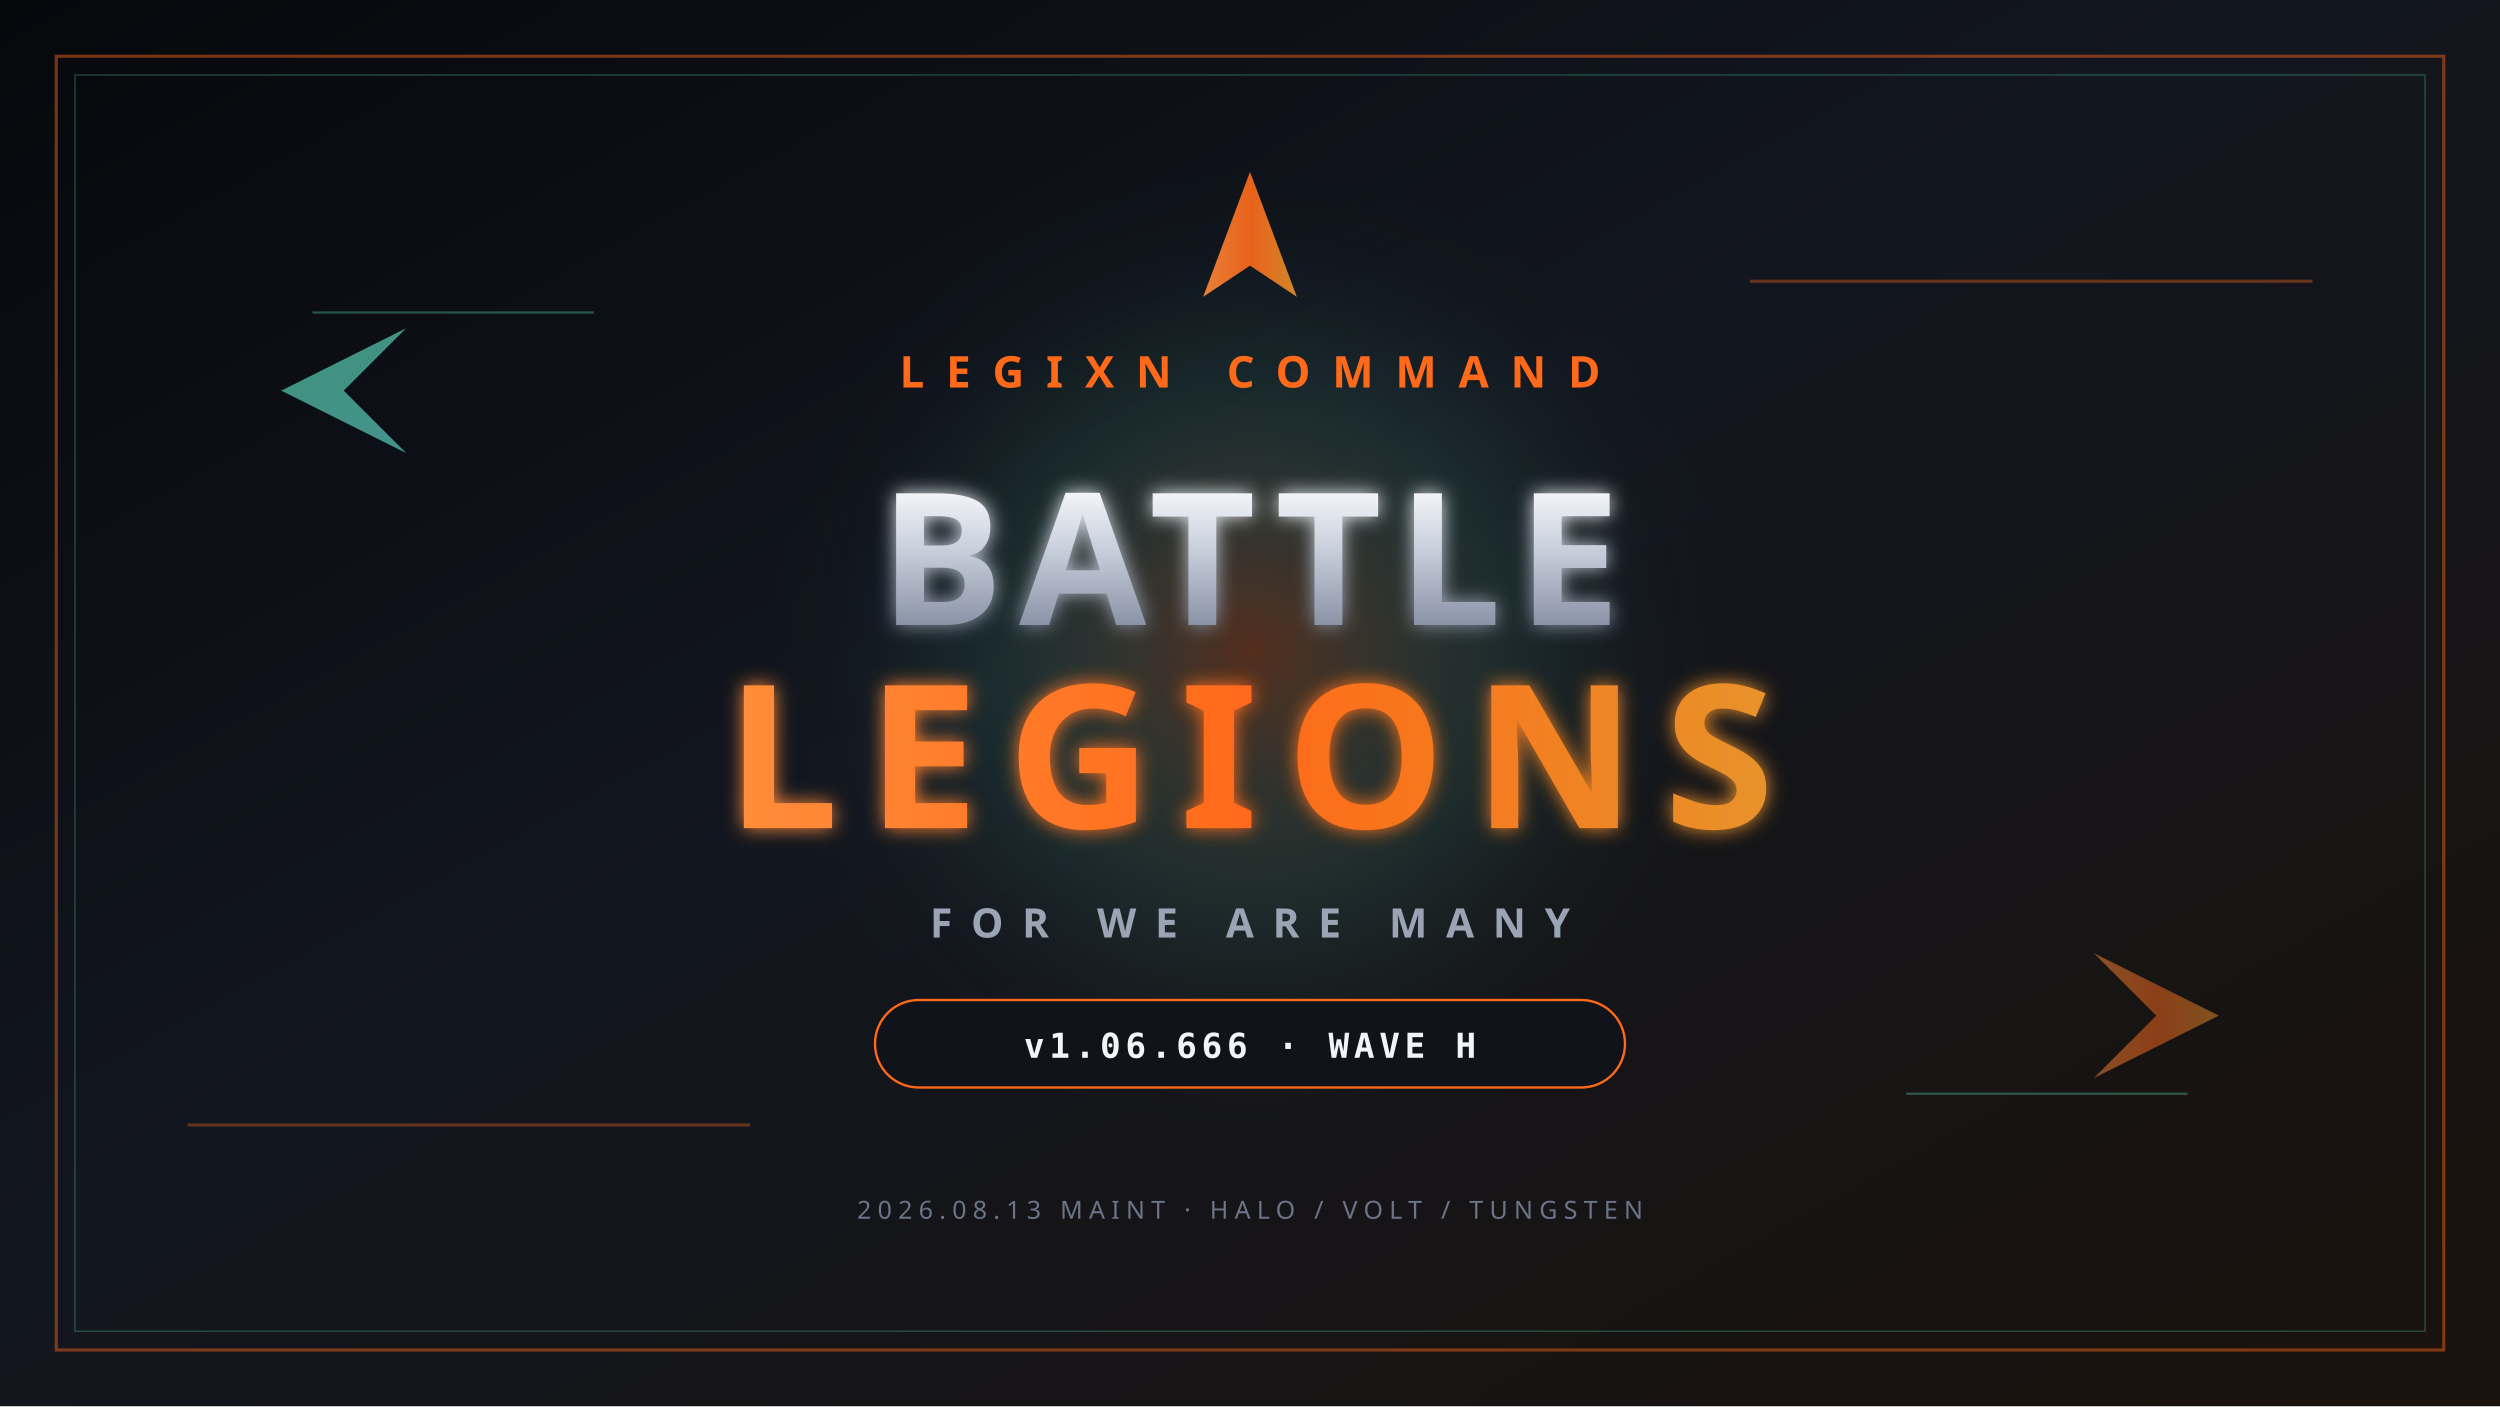
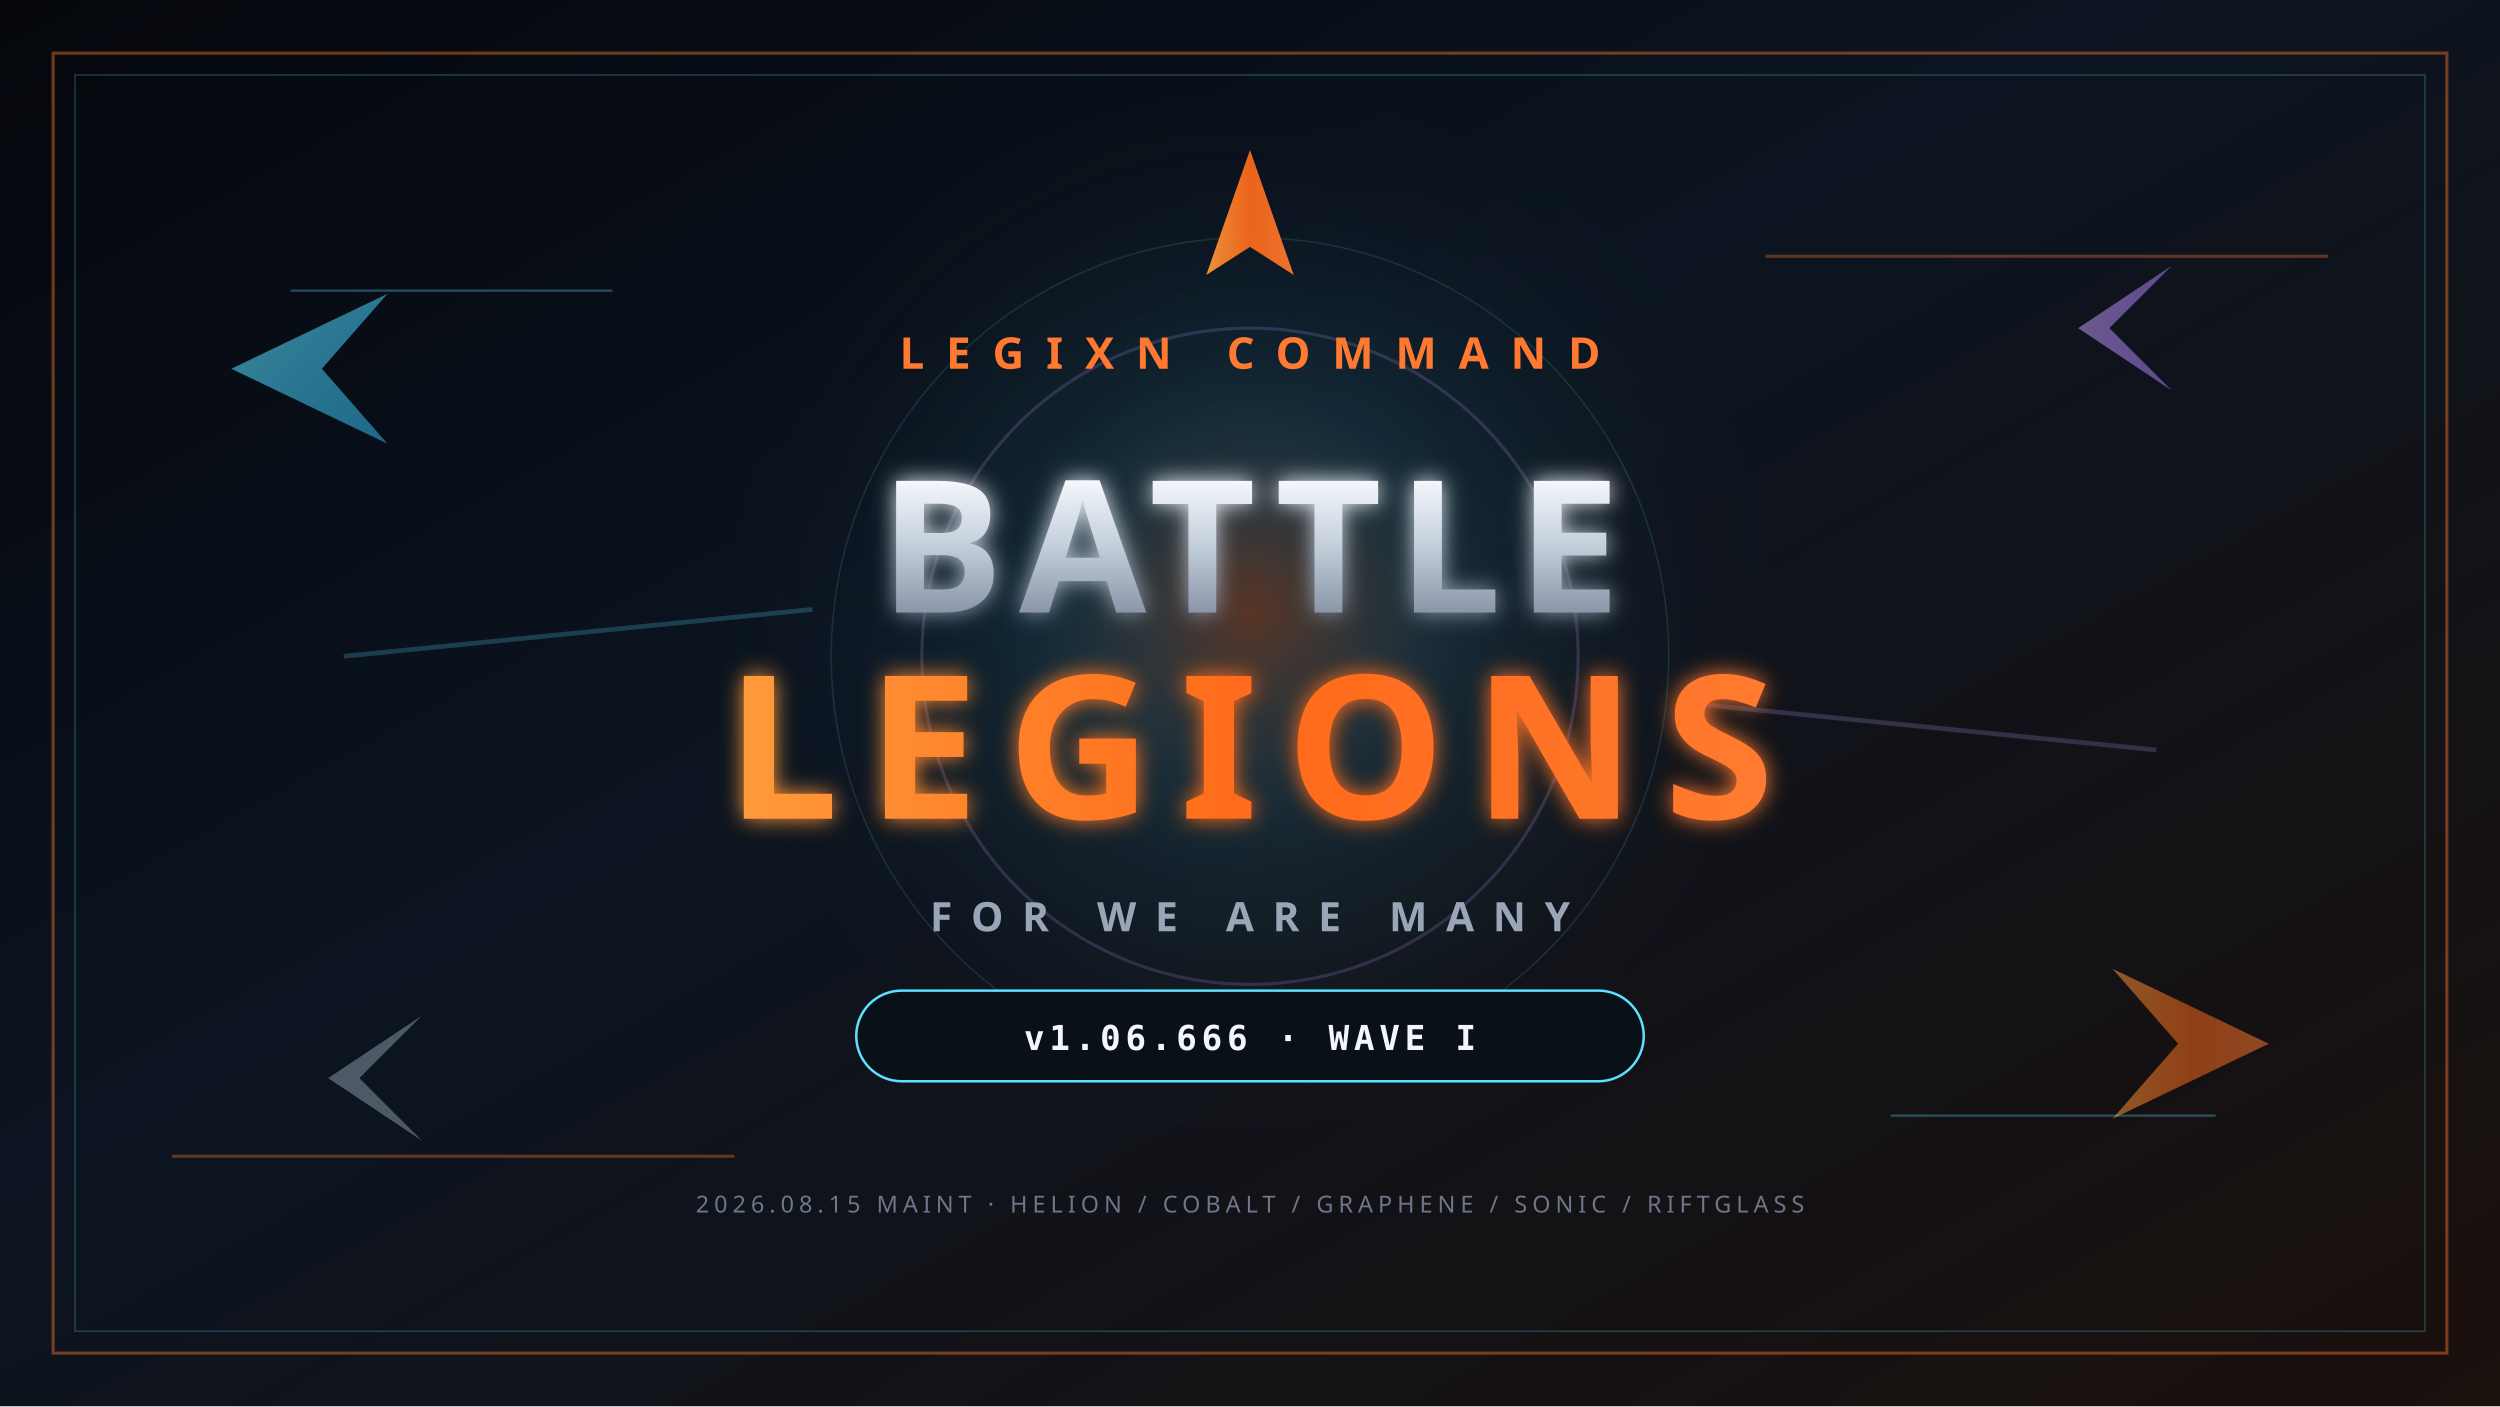
- <svg xmlns="http://www.w3.org/2000/svg" viewBox="0 0 1600 900" role="img" aria-label="Battle Legions v1.06.666">
+ <svg xmlns="http://www.w3.org/2000/svg" viewBox="0 0 1600 900" role="img" aria-label="Battle Legions v1.06.666 Wave I">
  <defs>
    <linearGradient id="bg" x1="0" y1="0" x2="1" y2="1">
-       <stop offset="0%" stop-color="#07080c" />
-       <stop offset="45%" stop-color="#12161f" />
-       <stop offset="100%" stop-color="#1a120c" />
+       <stop offset="0%" stop-color="#05070c" />
+       <stop offset="42%" stop-color="#0b1420" />
+       <stop offset="100%" stop-color="#1a100c" />
    </linearGradient>
    <linearGradient id="steel" x1="0" y1="0" x2="0" y2="1">
-       <stop offset="0%" stop-color="#f2f4f8" />
-       <stop offset="42%" stop-color="#c8d0dc" />
-       <stop offset="100%" stop-color="#8a93a6" />
+       <stop offset="0%" stop-color="#f4f7fb" />
+       <stop offset="48%" stop-color="#c5d0dc" />
+       <stop offset="100%" stop-color="#8a96a8" />
    </linearGradient>
-     <linearGradient id="blaze" x1="0" y1="0" x2="1" y2="0">
-       <stop offset="0%" stop-color="#ff8c3a" />
+     <linearGradient id="helion" x1="0" y1="0" x2="1" y2="0">
+       <stop offset="0%" stop-color="#ff9a3a" />
      <stop offset="50%" stop-color="#ff6a1a" />
-       <stop offset="100%" stop-color="#e8922a" />
+       <stop offset="100%" stop-color="#ff7a30" />
    </linearGradient>
-     <linearGradient id="volt" x1="0" y1="0" x2="1" y2="1">
-       <stop offset="0%" stop-color="#6cffd0" />
-       <stop offset="100%" stop-color="#70fff0" />
+     <linearGradient id="cobalt" x1="0" y1="0" x2="1" y2="1">
+       <stop offset="0%" stop-color="#5ee0ff" />
+       <stop offset="100%" stop-color="#2aa8d8" />
    </linearGradient>
-     <radialGradient id="halo" cx="50%" cy="48%" r="48%">
-       <stop offset="0%" stop-color="#ff6a1a" stop-opacity="0.28" />
-       <stop offset="55%" stop-color="#6cffd0" stop-opacity="0.08" />
-       <stop offset="100%" stop-color="#07080c" stop-opacity="0" />
+     <linearGradient id="sonic" x1="0" y1="0" x2="1" y2="0">
+       <stop offset="0%" stop-color="#c8a0ff" />
+       <stop offset="100%" stop-color="#b080ff" />
+     </linearGradient>
+     <radialGradient id="corona" cx="50%" cy="46%" r="50%">
+       <stop offset="0%" stop-color="#ff7a30" stop-opacity="0.32" />
+       <stop offset="38%" stop-color="#5ee0ff" stop-opacity="0.10" />
+       <stop offset="100%" stop-color="#05070c" stop-opacity="0" />
    </radialGradient>
    <filter id="glow" x="-20%" y="-40%" width="140%" height="180%">
-       <feGaussianBlur stdDeviation="6" result="b" />
+       <feGaussianBlur stdDeviation="7" result="b" />
      <feMerge>
        <feMergeNode in="b" />
        <feMergeNode in="SourceGraphic" />
      </feMerge>
    </filter>
  </defs>
  <rect width="1600" height="900" fill="url(#bg)" />
-   <rect x="36" y="36" width="1528" height="828" fill="none" stroke="#ff6a1a" stroke-opacity="0.45" stroke-width="2" />
-   <rect x="48" y="48" width="1504" height="804" fill="none" stroke="#6cffd0" stroke-opacity="0.22" stroke-width="1" />
-   <circle cx="800" cy="430" r="340" fill="url(#halo)" />
-   <polygon points="800,110 830,190 800,170 770,190" fill="url(#blaze)" opacity="0.9" />
-   <path d="M180 250 L260 210 L220 250 L260 290 Z" fill="url(#volt)" opacity="0.55" />
-   <path d="M1420 650 L1340 690 L1380 650 L1340 610 Z" fill="url(#blaze)" opacity="0.5" />
-   <path d="M120 720 H480 M1120 180 H1480" stroke="#ff6a1a" stroke-opacity="0.35" stroke-width="2" />
-   <path d="M200 200 H380 M1220 700 H1400" stroke="#6cffd0" stroke-opacity="0.28" stroke-width="1.5" />
-   <text x="800" y="248" text-anchor="middle" fill="#ff6a1a" font-family="Segoe UI, system-ui, sans-serif" font-size="28" letter-spacing="14" font-weight="700">LEGIXN COMMAND</text>
-   <text x="800" y="400" text-anchor="middle" fill="url(#steel)" font-family="Segoe UI, system-ui, sans-serif" font-size="118" letter-spacing="10" font-weight="800" filter="url(#glow)">BATTLE</text>
-   <text x="800" y="530" text-anchor="middle" fill="url(#blaze)" font-family="Segoe UI, system-ui, sans-serif" font-size="128" letter-spacing="18" font-weight="800" filter="url(#glow)">LEGIONS</text>
-   <text x="800" y="600" text-anchor="middle" fill="#9aa4b5" font-family="Segoe UI, system-ui, sans-serif" font-size="26" letter-spacing="12" font-weight="600">FOR WE ARE MANY</text>
-   <rect x="560" y="640" width="480" height="56" rx="28" fill="#10131a" stroke="#ff6a1a" stroke-width="1.5" />
-   <text x="800" y="677" text-anchor="middle" fill="#f2f4f8" font-family="ui-monospace, SF Mono, Menlo, Consolas, monospace" font-size="22" letter-spacing="3" font-weight="700">v1.06.666  ·  WAVE H</text>
-   <text x="800" y="780" text-anchor="middle" fill="#6b7488" font-family="Segoe UI, system-ui, sans-serif" font-size="16" letter-spacing="4">2026.08.13 MAINT  ·  HALO / VOLT / TUNGSTEN</text>
+   <rect x="34" y="34" width="1532" height="832" fill="none" stroke="#ff7a30" stroke-opacity="0.42" stroke-width="2" />
+   <rect x="48" y="48" width="1504" height="804" fill="none" stroke="#5ee0ff" stroke-opacity="0.24" stroke-width="1" />
+   <circle cx="800" cy="420" r="360" fill="url(#corona)" />
+   <circle cx="800" cy="420" r="210" fill="none" stroke="#c8a0ff" stroke-opacity="0.18" stroke-width="2" />
+   <circle cx="800" cy="420" r="268" fill="none" stroke="#70ffe8" stroke-opacity="0.12" stroke-width="1" />
+   <polygon points="800,96 828,176 800,158 772,176" fill="url(#helion)" opacity="0.92" />
+   <path d="M148 236 L248 188 L206 236 L248 284 Z" fill="url(#cobalt)" opacity="0.58" />
+   <path d="M1452 668 L1352 716 L1394 668 L1352 620 Z" fill="url(#helion)" opacity="0.52" />
+   <path d="M210 690 L270 650 L230 690 L270 730 Z" fill="#9aacbe" opacity="0.45" />
+   <path d="M1330 210 L1390 170 L1350 210 L1390 250 Z" fill="url(#sonic)" opacity="0.5" />
+   <path d="M110 740 H470 M1130 164 H1490" stroke="#ff7a30" stroke-opacity="0.34" stroke-width="2" />
+   <path d="M186 186 H392 M1210 714 H1418" stroke="#5ee0ff" stroke-opacity="0.3" stroke-width="1.5" />
+   <path d="M220 420 L520 390" stroke="#5ee0ff" stroke-opacity="0.22" stroke-width="3" />
+   <path d="M1080 450 L1380 480" stroke="#c8a0ff" stroke-opacity="0.2" stroke-width="3" />
+   <text x="800" y="236" text-anchor="middle" fill="#ff7a30" font-family="Segoe UI, system-ui, sans-serif" font-size="28" letter-spacing="14" font-weight="700">LEGIXN COMMAND</text>
+   <text x="800" y="392" text-anchor="middle" fill="url(#steel)" font-family="Segoe UI, system-ui, sans-serif" font-size="118" letter-spacing="10" font-weight="800" filter="url(#glow)">BATTLE</text>
+   <text x="800" y="524" text-anchor="middle" fill="url(#helion)" font-family="Segoe UI, system-ui, sans-serif" font-size="128" letter-spacing="18" font-weight="800" filter="url(#glow)">LEGIONS</text>
+   <text x="800" y="596" text-anchor="middle" fill="#9aa6b8" font-family="Segoe UI, system-ui, sans-serif" font-size="26" letter-spacing="12" font-weight="600">FOR WE ARE MANY</text>
+   <rect x="548" y="634" width="504" height="58" rx="29" fill="#0a1018" stroke="#5ee0ff" stroke-width="1.6" />
+   <text x="800" y="672" text-anchor="middle" fill="#f2f6fa" font-family="ui-monospace, SF Mono, Menlo, Consolas, monospace" font-size="22" letter-spacing="3" font-weight="700">v1.06.666  ·  WAVE I</text>
+   <text x="800" y="776" text-anchor="middle" fill="#6d768a" font-family="Segoe UI, system-ui, sans-serif" font-size="15" letter-spacing="3.2">2026.08.15 MAINT  ·  HELION / COBALT / GRAPHENE / SONIC / RIFTGLASS</text>
</svg>
